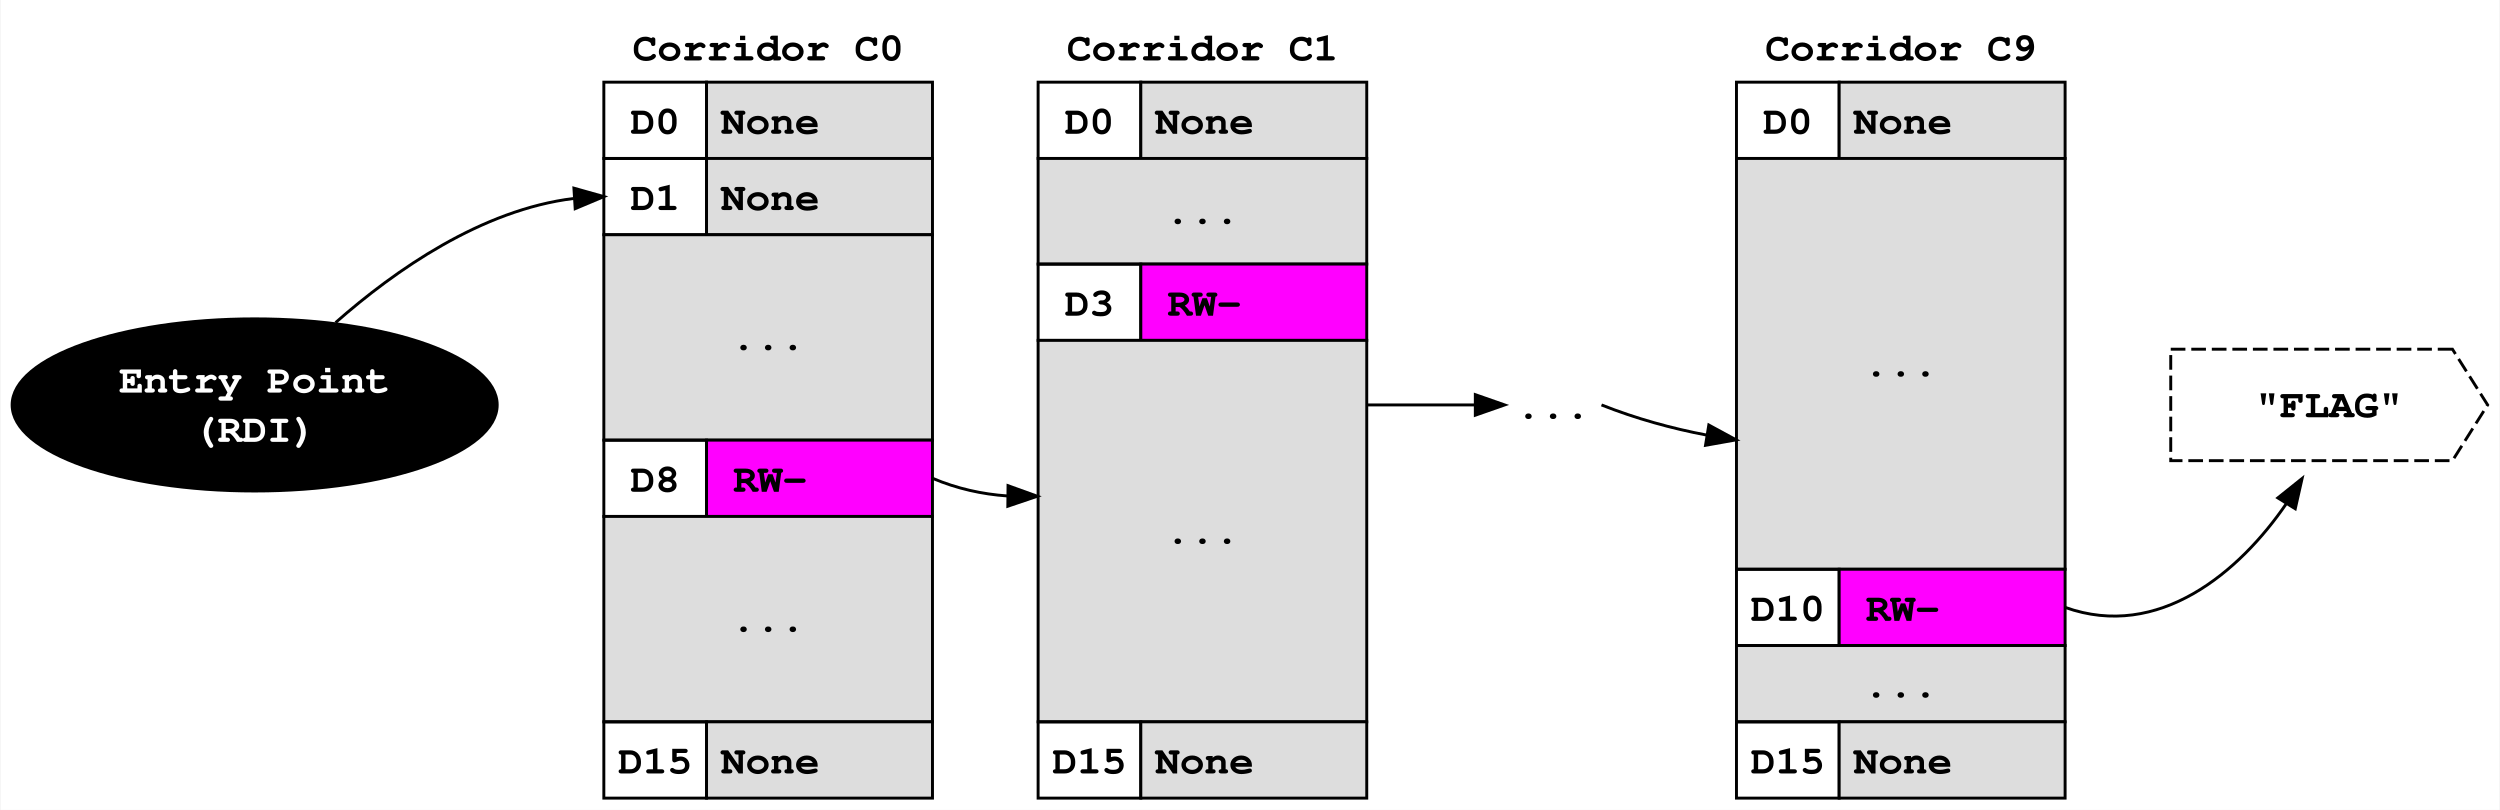
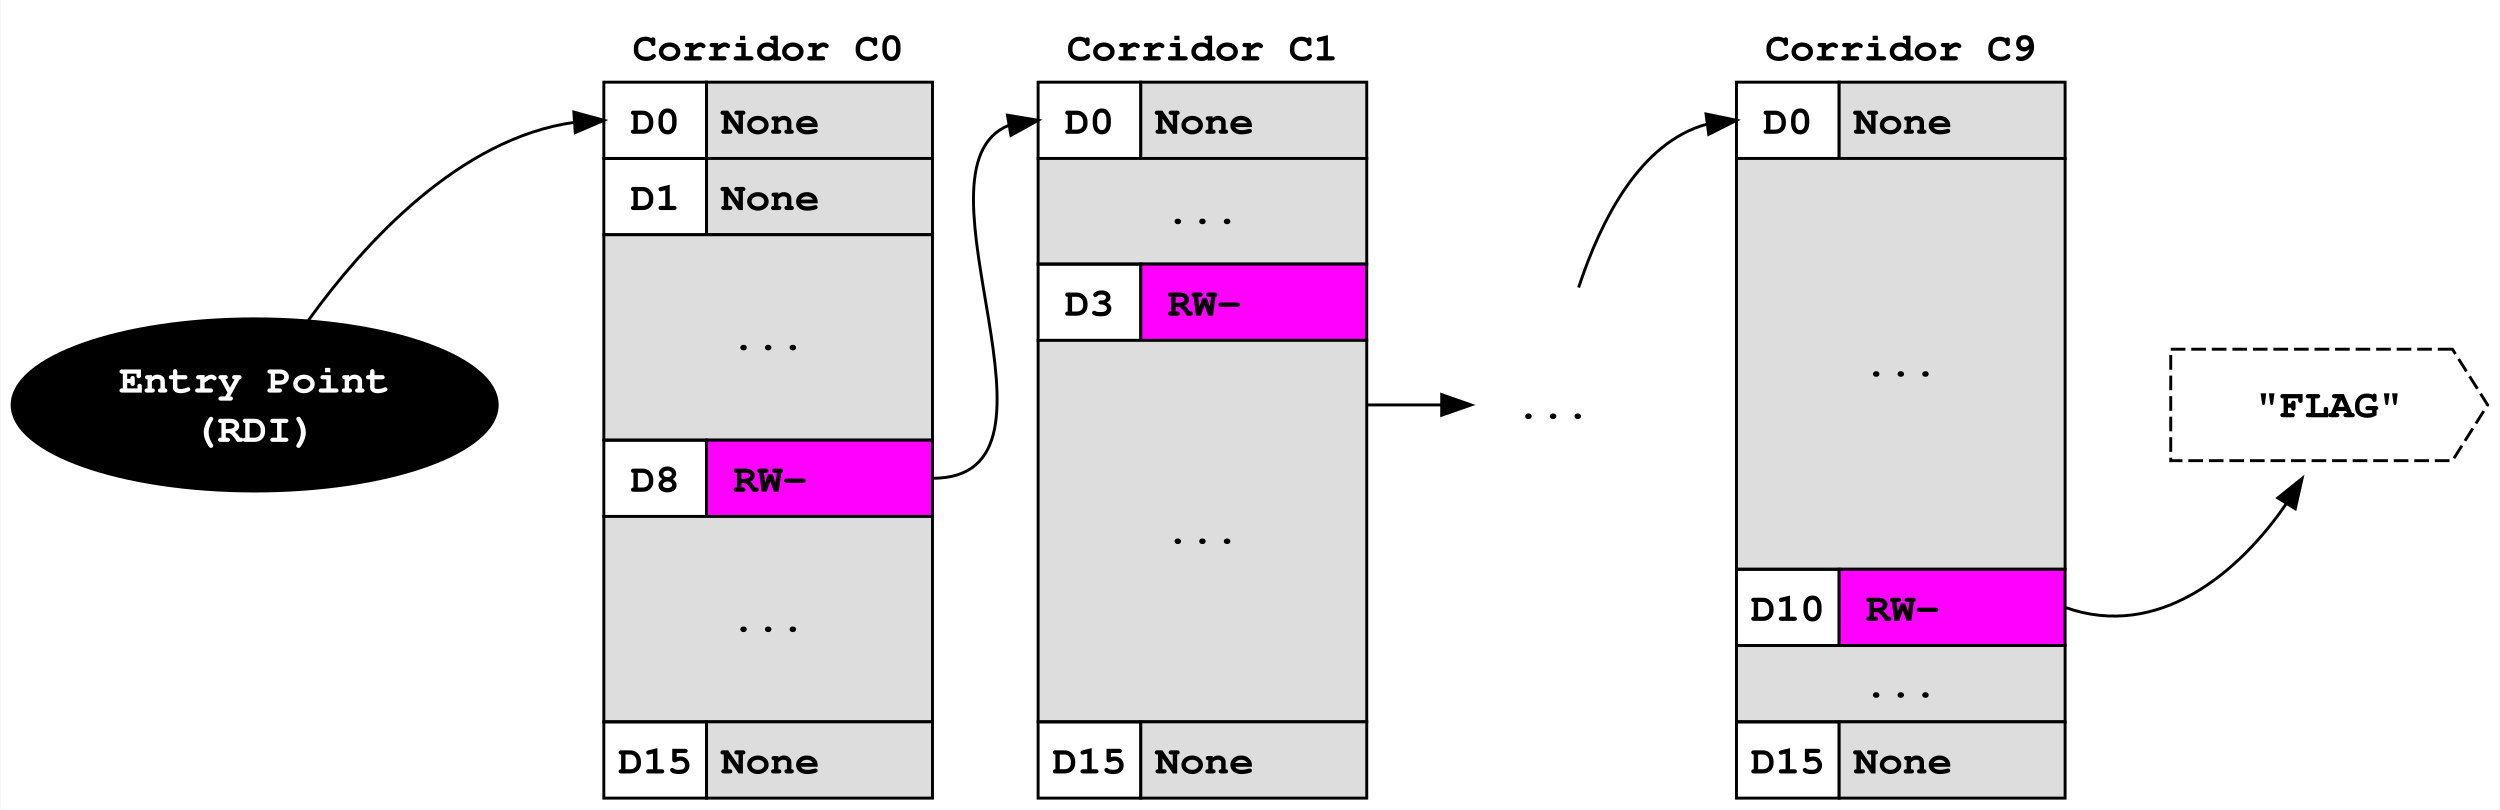
<svg xmlns="http://www.w3.org/2000/svg" width="852pt" height="276pt" viewBox="0.00 0.00 851.58 276.00">
  <g id="graph0" class="graph" transform="scale(1 1) rotate(0) translate(4 272)">
    <polygon fill="#ffffff" stroke="transparent" points="-4,4 -4,-272 847.578,-272 847.578,4 -4,4" />
    <g id="node1" class="node">
      <text text-anchor="start" x="211.386" y="-251.4" font-family="Courier,monospace" font-weight="bold" font-size="14.00" fill="#000000">Corridor C0</text>
      <polygon fill="none" stroke="#000000" points="201.578,-218 201.578,-244 236.578,-244 236.578,-218 201.578,-218" />
      <text text-anchor="start" x="210.68" y="-226.4" font-family="Courier,monospace" font-weight="bold" font-size="14.00" fill="#000000">D0</text>
      <polygon fill="#dddddd" stroke="transparent" points="236.578,-218 236.578,-244 313.578,-244 313.578,-218 236.578,-218" />
      <polygon fill="none" stroke="#000000" points="236.578,-218 236.578,-244 313.578,-244 313.578,-218 236.578,-218" />
      <text text-anchor="start" x="241.484" y="-226.4" font-family="Courier,monospace" font-weight="bold" font-size="14.00" fill="#000000">   None </text>
      <polygon fill="none" stroke="#000000" points="201.578,-192 201.578,-218 236.578,-218 236.578,-192 201.578,-192" />
      <text text-anchor="start" x="210.68" y="-200.4" font-family="Courier,monospace" font-weight="bold" font-size="14.00" fill="#000000">D1</text>
      <polygon fill="#dddddd" stroke="transparent" points="236.578,-192 236.578,-218 313.578,-218 313.578,-192 236.578,-192" />
      <polygon fill="none" stroke="#000000" points="236.578,-192 236.578,-218 313.578,-218 313.578,-192 236.578,-192" />
      <text text-anchor="start" x="241.484" y="-200.4" font-family="Courier,monospace" font-weight="bold" font-size="14.00" fill="#000000">   None </text>
      <polygon fill="#dddddd" stroke="transparent" points="201.578,-122 201.578,-192 313.578,-192 313.578,-122 201.578,-122" />
      <polygon fill="none" stroke="#000000" points="201.578,-122 201.578,-192 313.578,-192 313.578,-122 201.578,-122" />
      <text text-anchor="start" x="244.98" y="-152.8" font-family="Courier,monospace" font-weight="bold" font-size="14.00" fill="#000000">...</text>
      <polygon fill="none" stroke="#000000" points="201.578,-96 201.578,-122 236.578,-122 236.578,-96 201.578,-96" />
      <text text-anchor="start" x="210.68" y="-104.4" font-family="Courier,monospace" font-weight="bold" font-size="14.00" fill="#000000">D8</text>
      <polygon fill="#ff00ff" stroke="transparent" points="236.578,-96 236.578,-122 313.578,-122 313.578,-96 236.578,-96" />
      <polygon fill="none" stroke="#000000" points="236.578,-96 236.578,-122 313.578,-122 313.578,-96 236.578,-96" />
      <text text-anchor="start" x="245.683" y="-104.4" font-family="Courier,monospace" font-weight="bold" font-size="14.00" fill="#000000">   RW- </text>
      <polygon fill="#dddddd" stroke="transparent" points="201.578,-26 201.578,-96 313.578,-96 313.578,-26 201.578,-26" />
      <polygon fill="none" stroke="#000000" points="201.578,-26 201.578,-96 313.578,-96 313.578,-26 201.578,-26" />
      <text text-anchor="start" x="244.98" y="-56.8" font-family="Courier,monospace" font-weight="bold" font-size="14.00" fill="#000000">...</text>
      <polygon fill="none" stroke="#000000" points="201.578,0 201.578,-26 236.578,-26 236.578,0 201.578,0" />
      <text text-anchor="start" x="206.48" y="-8.4" font-family="Courier,monospace" font-weight="bold" font-size="14.00" fill="#000000">D15</text>
      <polygon fill="#dddddd" stroke="transparent" points="236.578,0 236.578,-26 313.578,-26 313.578,0 236.578,0" />
      <polygon fill="none" stroke="#000000" points="236.578,0 236.578,-26 313.578,-26 313.578,0 236.578,0" />
      <text text-anchor="start" x="241.484" y="-8.4" font-family="Courier,monospace" font-weight="bold" font-size="14.00" fill="#000000">   None </text>
    </g>
    <g id="node2" class="node">
      <text text-anchor="start" x="359.386" y="-251.4" font-family="Courier,monospace" font-weight="bold" font-size="14.00" fill="#000000">Corridor C1</text>
      <polygon fill="none" stroke="#000000" points="349.578,-218 349.578,-244 384.578,-244 384.578,-218 349.578,-218" />
      <text text-anchor="start" x="358.68" y="-226.4" font-family="Courier,monospace" font-weight="bold" font-size="14.00" fill="#000000">D0</text>
      <polygon fill="#dddddd" stroke="transparent" points="384.578,-218 384.578,-244 461.578,-244 461.578,-218 384.578,-218" />
      <polygon fill="none" stroke="#000000" points="384.578,-218 384.578,-244 461.578,-244 461.578,-218 384.578,-218" />
      <text text-anchor="start" x="389.484" y="-226.4" font-family="Courier,monospace" font-weight="bold" font-size="14.00" fill="#000000">   None </text>
      <polygon fill="#dddddd" stroke="transparent" points="349.578,-182 349.578,-218 461.578,-218 461.578,-182 349.578,-182" />
      <polygon fill="none" stroke="#000000" points="349.578,-182 349.578,-218 461.578,-218 461.578,-182 349.578,-182" />
      <text text-anchor="start" x="392.98" y="-195.8" font-family="Courier,monospace" font-weight="bold" font-size="14.00" fill="#000000">...</text>
      <polygon fill="none" stroke="#000000" points="349.578,-156 349.578,-182 384.578,-182 384.578,-156 349.578,-156" />
      <text text-anchor="start" x="358.68" y="-164.4" font-family="Courier,monospace" font-weight="bold" font-size="14.00" fill="#000000">D3</text>
      <polygon fill="#ff00ff" stroke="transparent" points="384.578,-156 384.578,-182 461.578,-182 461.578,-156 384.578,-156" />
      <polygon fill="none" stroke="#000000" points="384.578,-156 384.578,-182 461.578,-182 461.578,-156 384.578,-156" />
      <text text-anchor="start" x="393.683" y="-164.4" font-family="Courier,monospace" font-weight="bold" font-size="14.00" fill="#000000">   RW- </text>
      <polygon fill="#dddddd" stroke="transparent" points="349.578,-26 349.578,-156 461.578,-156 461.578,-26 349.578,-26" />
      <polygon fill="none" stroke="#000000" points="349.578,-26 349.578,-156 461.578,-156 461.578,-26 349.578,-26" />
      <text text-anchor="start" x="392.98" y="-86.8" font-family="Courier,monospace" font-weight="bold" font-size="14.00" fill="#000000">...</text>
      <polygon fill="none" stroke="#000000" points="349.578,0 349.578,-26 384.578,-26 384.578,0 349.578,0" />
      <text text-anchor="start" x="354.48" y="-8.4" font-family="Courier,monospace" font-weight="bold" font-size="14.00" fill="#000000">D15</text>
      <polygon fill="#dddddd" stroke="transparent" points="384.578,0 384.578,-26 461.578,-26 461.578,0 384.578,0" />
      <polygon fill="none" stroke="#000000" points="384.578,0 384.578,-26 461.578,-26 461.578,0 384.578,0" />
      <text text-anchor="start" x="389.484" y="-8.4" font-family="Courier,monospace" font-weight="bold" font-size="14.00" fill="#000000">   None </text>
    </g>
    <g id="1" class="edge">
-       <path fill="none" stroke="#000000" d="M313.578,-109C321.933,-105.451 330.57,-103.573 339.052,-102.984" />
-       <polygon fill="#000000" stroke="#000000" points="339.33,-106.482 349.294,-102.879 339.258,-99.482 339.33,-106.482" />
+       <path fill="none" stroke="#000000" d="M313.578,-109C366.137,-109 303.222,-214.447 339.542,-229.275" />
+       <polygon fill="#000000" stroke="#000000" points="339.13,-232.756 349.578,-231 340.315,-225.857 339.13,-232.756" />
    </g>
    <g id="node3" class="node">
      <text text-anchor="start" x="520.879" y="-153.4" font-family="Courier,monospace" font-weight="bold" font-size="14.00" fill="#000000"> </text>
      <text text-anchor="start" x="512.48" y="-129.4" font-family="Courier,monospace" font-weight="bold" font-size="14.00" fill="#000000">...</text>
      <text text-anchor="start" x="520.879" y="-105.4" font-family="Courier,monospace" font-weight="bold" font-size="14.00" fill="#000000"> </text>
    </g>
    <g id="2" class="edge">
-       <path fill="none" stroke="#000000" d="M461.708,-134C473.59,-134 486.237,-134 498.449,-134" />
-       <polygon fill="#000000" stroke="#000000" points="498.578,-137.5 508.578,-134 498.578,-130.5 498.578,-137.5" />
+       <path fill="none" stroke="#000000" d="M461.824,-134C470.189,-134 478.555,-134 486.92,-134" />
+       <polygon fill="#000000" stroke="#000000" points="487.123,-137.5 497.123,-134 487.123,-130.5 487.123,-137.5" />
    </g>
    <g id="node4" class="node">
      <text text-anchor="start" x="597.386" y="-251.4" font-family="Courier,monospace" font-weight="bold" font-size="14.00" fill="#000000">Corridor C9</text>
      <polygon fill="none" stroke="#000000" points="587.578,-218 587.578,-244 622.578,-244 622.578,-218 587.578,-218" />
      <text text-anchor="start" x="596.68" y="-226.4" font-family="Courier,monospace" font-weight="bold" font-size="14.00" fill="#000000">D0</text>
      <polygon fill="#dddddd" stroke="transparent" points="622.578,-218 622.578,-244 699.578,-244 699.578,-218 622.578,-218" />
      <polygon fill="none" stroke="#000000" points="622.578,-218 622.578,-244 699.578,-244 699.578,-218 622.578,-218" />
      <text text-anchor="start" x="627.484" y="-226.4" font-family="Courier,monospace" font-weight="bold" font-size="14.00" fill="#000000">   None </text>
      <polygon fill="#dddddd" stroke="transparent" points="587.578,-78 587.578,-218 699.578,-218 699.578,-78 587.578,-78" />
      <polygon fill="none" stroke="#000000" points="587.578,-78 587.578,-218 699.578,-218 699.578,-78 587.578,-78" />
      <text text-anchor="start" x="630.98" y="-143.8" font-family="Courier,monospace" font-weight="bold" font-size="14.00" fill="#000000">...</text>
      <polygon fill="none" stroke="#000000" points="587.578,-52 587.578,-78 622.578,-78 622.578,-52 587.578,-52" />
      <text text-anchor="start" x="592.48" y="-60.4" font-family="Courier,monospace" font-weight="bold" font-size="14.00" fill="#000000">D10</text>
      <polygon fill="#ff00ff" stroke="transparent" points="622.578,-52 622.578,-78 699.578,-78 699.578,-52 622.578,-52" />
      <polygon fill="none" stroke="#000000" points="622.578,-52 622.578,-78 699.578,-78 699.578,-52 622.578,-52" />
      <text text-anchor="start" x="631.683" y="-60.4" font-family="Courier,monospace" font-weight="bold" font-size="14.00" fill="#000000">   RW- </text>
      <polygon fill="#dddddd" stroke="transparent" points="587.578,-26 587.578,-52 699.578,-52 699.578,-26 587.578,-26" />
      <polygon fill="none" stroke="#000000" points="587.578,-26 587.578,-52 699.578,-52 699.578,-26 587.578,-26" />
      <text text-anchor="start" x="630.98" y="-34.4" font-family="Courier,monospace" font-weight="bold" font-size="14.00" fill="#000000">...</text>
      <polygon fill="none" stroke="#000000" points="587.578,0 587.578,-26 622.578,-26 622.578,0 587.578,0" />
      <text text-anchor="start" x="592.48" y="-8.4" font-family="Courier,monospace" font-weight="bold" font-size="14.00" fill="#000000">D15</text>
      <polygon fill="#dddddd" stroke="transparent" points="622.578,0 622.578,-26 699.578,-26 699.578,0 622.578,0" />
      <polygon fill="none" stroke="#000000" points="622.578,0 622.578,-26 699.578,-26 699.578,0 622.578,0" />
      <text text-anchor="start" x="627.484" y="-8.4" font-family="Courier,monospace" font-weight="bold" font-size="14.00" fill="#000000">   None </text>
    </g>
    <g id="3" class="edge">
-       <path fill="none" stroke="#000000" d="M541.578,-134C553.199,-129.386 565.565,-125.954 577.53,-123.706" />
-       <polygon fill="#000000" stroke="#000000" points="578.151,-127.151 587.462,-122.095 577.03,-120.241 578.151,-127.151" />
+       <path fill="none" stroke="#000000" d="M533.782,-174.014C541.472,-197.393 554.907,-223.489 577.383,-229.647" />
+       <polygon fill="#000000" stroke="#000000" points="577.205,-233.154 587.578,-231 578.125,-226.215 577.205,-233.154" />
    </g>
    <g id="node5" class="node">
      <polygon fill="none" stroke="#000000" stroke-dasharray="5,2" points="831.578,-153 735.578,-153 735.578,-115 831.578,-115 843.578,-134 831.578,-153" />
      <text text-anchor="middle" x="789.578" y="-129.8" font-family="Courier,monospace" font-weight="bold" font-size="14.00" fill="#000000">"FLAG"</text>
    </g>
    <g id="4" class="edge">
      <path fill="none" stroke="#000000" d="M699.578,-65C731.492,-53.603 759.074,-77.085 775.015,-100.416" />
      <polygon fill="#000000" stroke="#000000" points="772.077,-102.318 780.348,-108.939 778.011,-98.606 772.077,-102.318" />
    </g>
    <g id="node6" class="node">
      <ellipse fill="#000000" stroke="#000000" cx="82.578" cy="-134" rx="82.656" ry="29.331" />
      <text text-anchor="middle" x="82.578" y="-138.2" font-family="Courier,monospace" font-weight="bold" font-size="14.00" fill="#ffffff">Entry Point</text>
      <text text-anchor="middle" x="82.578" y="-121.4" font-family="Courier,monospace" font-weight="bold" font-size="14.00" fill="#ffffff">(RDI)</text>
    </g>
    <g id="0" class="edge">
-       <path fill="none" stroke="#000000" d="M110.155,-162.061C130.488,-179.969 159.966,-200.521 191.336,-204.364" />
-       <polygon fill="#000000" stroke="#000000" points="191.38,-207.873 201.578,-205 191.814,-200.887 191.38,-207.873" />
+       <path fill="none" stroke="#000000" d="M100.891,-162.841C119.932,-189.2 152.4,-224.885 191.499,-230.3" />
+       <polygon fill="#000000" stroke="#000000" points="191.36,-233.798 201.578,-231 191.845,-226.815 191.36,-233.798" />
    </g>
  </g>
</svg>
